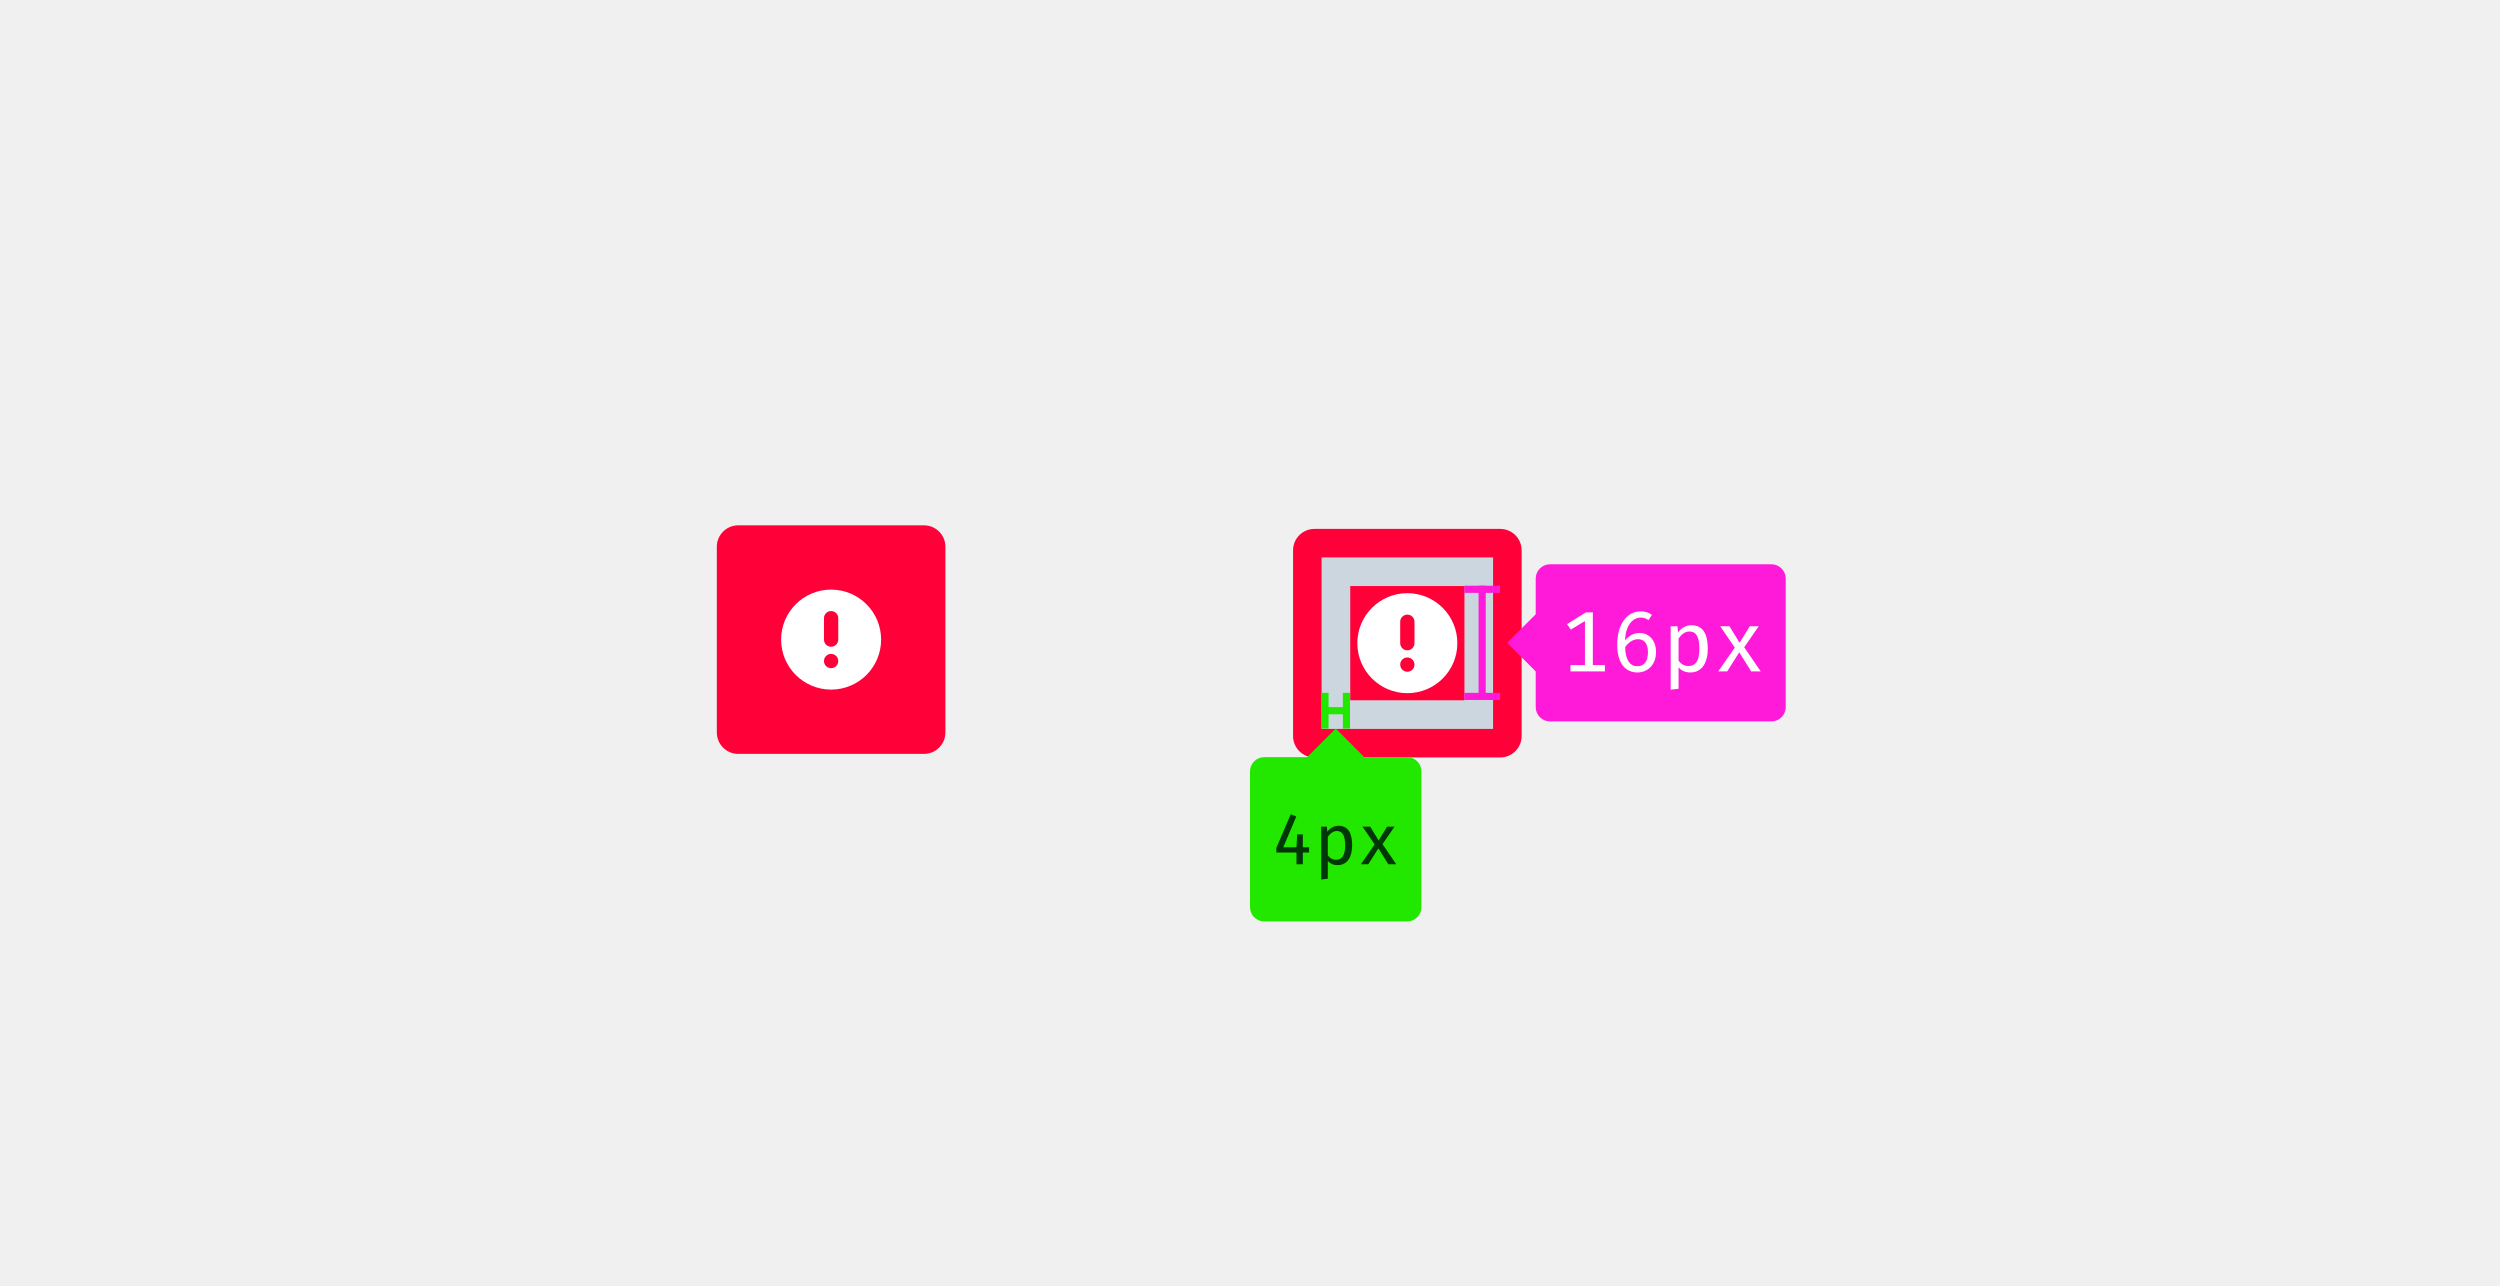
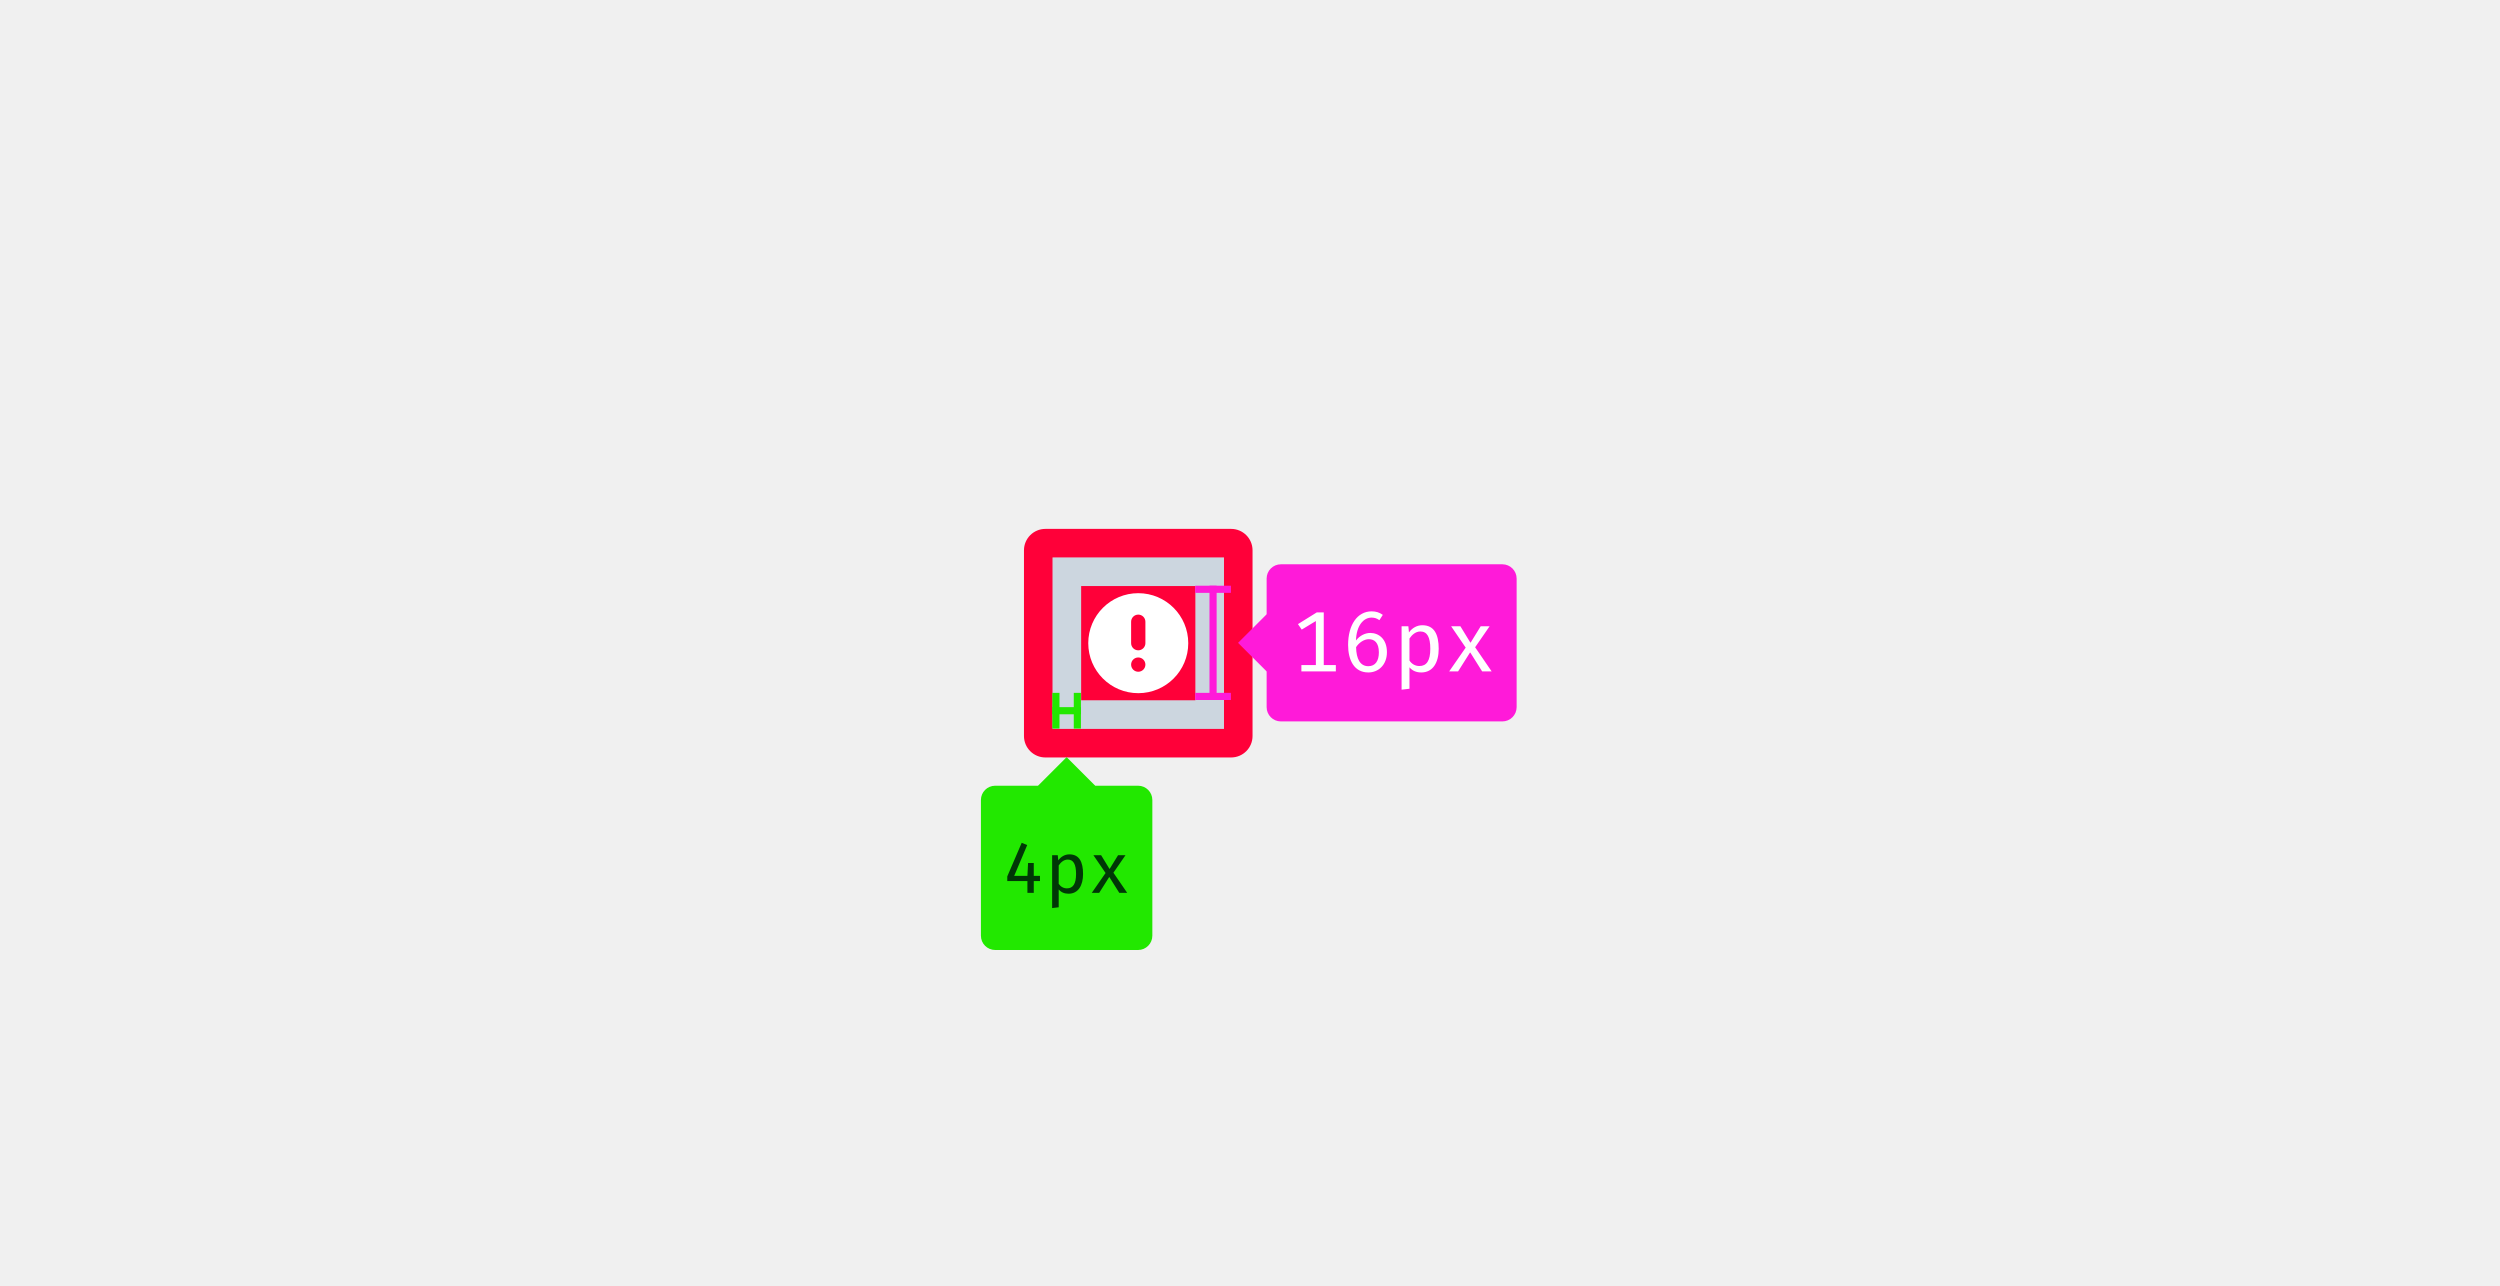
<svg xmlns="http://www.w3.org/2000/svg" width="350" height="180" viewBox="0 0 350 180">
-   <g fill="none" fill-rule="evenodd">
-     <g transform="translate(100 73)">
-       <g transform="translate(0 .5)">
-         <rect width="32" height="32" x=".356" y=".045" fill="#FF0039" rx="3" />
-         <g transform="translate(4.356 4.045)">
-           <rect width="24" height="24" />
-           <path fill="#FFF" d="M8,1 C11.866,1 15,4.134 15,8 C15,11.866 11.866,15 8,15 C4.134,15 1,11.866 1,8 C1,4.134 4.134,1 8,1 Z M8,4 C8.552,4 9,4.448 9,5 C9,5.552 8.552,6 8,6 C7.448,6 7,5.552 7,5 C7,4.448 7.448,4 8,4 Z M8,7 C8.552,7 9,7.448 9,8 L9,11 C9,11.552 8.552,12 8,12 C7.448,12 7,11.552 7,11 L7,8 C7,7.448 7.448,7 8,7 Z" transform="matrix(1 0 0 -1 4 20)" />
-         </g>
-       </g>
-       <g transform="translate(80.672 1)">
+   <g fill="none" fill-rule="evenodd" transform="translate(136 73)">
+     <g transform="translate(1 .5)">
+       <g transform="translate(6 .5)">
        <rect width="32" height="32" x=".356" y=".045" fill="#FF0039" rx="3" />
        <g transform="translate(4.356 4.045)">
          <rect width="20" height="20" x="2.002" y="2" stroke="#FFF" stroke-opacity=".8" stroke-width="4" />
          <rect width="20" height="20" x="2.002" y="2" stroke="#00FEFF" stroke-opacity=".2" stroke-width="4" />
          <path fill="#FFF" d="M8,1 C11.866,1 15,4.134 15,8 C15,11.866 11.866,15 8,15 C4.134,15 1,11.866 1,8 C1,4.134 4.134,1 8,1 Z M8,4 C8.552,4 9,4.448 9,5 C9,5.552 8.552,6 8,6 C7.448,6 7,5.552 7,5 C7,4.448 7.448,4 8,4 Z M8,7 C8.552,7 9,7.448 9,8 L9,11 C9,11.552 8.552,12 8,12 C7.448,12 7,11.552 7,11 L7,8 C7,7.448 7.448,7 8,7 Z" transform="matrix(1 0 0 -1 4 20)" />
        </g>
      </g>
-       <g fill="#22E800" transform="translate(75 24)">
-         <rect width="1" height="5" x="10" />
-         <rect width="1" height="5" x="13" />
-         <rect width="4" height="1" x="10" y="2" />
-         <polygon points="8 9 12 5 16 9 12 13" />
-         <rect width="24" height="23" y="9" rx="2" />
-       </g>
-       <g fill="#FF1AD9" transform="translate(105 6)">
-         <rect width="5" height="1" y="3" />
-         <rect width="5" height="1" y="18" />
-         <rect width="1" height="16" x="2" y="3" />
-         <polygon points="6 11 10 7 14 11 10 15" />
-         <rect width="35" height="22" x="10" rx="2" />
-       </g>
+       <rect width="1" height="5" x="10.328" y="23.5" fill="#22E800" />
+       <rect width="1" height="5" x="13.328" y="23.5" fill="#22E800" />
+       <rect width="4" height="1" x="10.328" y="25.5" fill="#22E800" />
+       <polygon fill="#22E800" points="8.328 36.5 12.328 32.5 16.328 36.5 12.328 40.5" />
+       <rect width="24" height="23" x=".328" y="36.5" fill="#22E800" rx="2" />
+       <rect width="5" height="1" x="30.328" y="8.5" fill="#FF1AD9" />
+       <rect width="5" height="1" x="30.328" y="23.5" fill="#FF1AD9" />
+       <rect width="1" height="16" x="32.328" y="8.5" fill="#FF1AD9" />
+       <polygon fill="#FF1AD9" points="36.328 16.5 40.328 12.5 44.328 16.5 40.328 20.5" />
+       <rect width="35" height="22" x="40.328" y="5.5" fill="#FF1AD9" rx="2" />
+       <path fill="#FFF" d="M47.222,19.612 L45.194,19.612 L45.194,20.5 L50.018,20.5 L50.018,19.612 L48.326,19.612 L48.326,12.232 L47.354,12.232 L44.714,13.876 L45.242,14.644 L47.222,13.444 L47.222,19.612 Z M56.594,12.58 L56.114,13.324 C55.754,13.06 55.406,12.964 55.022,12.964 C53.882,12.964 52.898,14.08 52.838,16.168 C53.366,15.472 54.134,15.112 54.842,15.112 C56.03,15.112 57.17,15.964 57.17,17.8 C57.17,19.588 55.982,20.644 54.566,20.644 C52.55,20.644 51.734,18.868 51.734,16.792 C51.734,13.996 53.018,12.088 55.034,12.088 C55.61,12.088 56.102,12.232 56.594,12.58 Z M54.638,15.988 C53.966,15.988 53.27,16.456 52.85,17.104 C52.886,18.76 53.426,19.768 54.566,19.768 C55.55,19.768 56.042,19.024 56.042,17.836 C56.042,16.456 55.406,15.988 54.638,15.988 Z M60.326,22.924 L59.222,23.056 L59.222,14.176 L60.17,14.176 L60.254,15.04 C60.722,14.392 61.394,14.032 62.126,14.032 C63.806,14.032 64.418,15.34 64.418,17.332 C64.418,19.252 63.614,20.644 61.982,20.644 C61.298,20.644 60.734,20.416 60.326,19.924 L60.326,22.924 Z M61.718,19.744 C62.726,19.744 63.242,18.988 63.242,17.332 C63.242,15.688 62.798,14.908 61.85,14.908 C61.178,14.908 60.662,15.388 60.326,15.892 L60.326,18.976 C60.65,19.468 61.142,19.744 61.718,19.744 Z M68.846,17.86 L70.502,20.5 L71.834,20.5 L69.518,17.116 L71.546,14.176 L70.298,14.176 L68.894,16.456 L68.846,16.456 L67.454,14.176 L66.158,14.176 L68.198,17.164 L65.882,20.5 L67.13,20.5 L68.798,17.86 L68.846,17.86 Z" />
+       <path fill="#003706" d="M8.598,49.85 L8.598,49.12 L7.728,49.12 L7.728,47.32 L6.928,47.32 L6.838,49.12 L4.988,49.12 L6.808,44.81 L6.038,44.49 L4.018,49.2 L4.018,49.85 L6.838,49.85 L6.838,51.5 L7.728,51.5 L7.728,49.85 L8.598,49.85 Z M11.218,53.52 L10.298,53.63 L10.298,46.23 L11.088,46.23 L11.158,46.95 C11.548,46.41 12.108,46.11 12.718,46.11 C14.118,46.11 14.628,47.2 14.628,48.86 C14.628,50.46 13.958,51.62 12.598,51.62 C12.028,51.62 11.558,51.43 11.218,51.02 L11.218,53.52 Z M12.378,50.87 C13.218,50.87 13.648,50.24 13.648,48.86 C13.648,47.49 13.278,46.84 12.488,46.84 C11.928,46.84 11.498,47.24 11.218,47.66 L11.218,50.23 C11.488,50.64 11.898,50.87 12.378,50.87 Z M18.318,49.3 L19.698,51.5 L20.808,51.5 L18.878,48.68 L20.568,46.23 L19.528,46.23 L18.358,48.13 L18.318,48.13 L17.158,46.23 L16.078,46.23 L17.778,48.72 L15.848,51.5 L16.888,51.5 L18.278,49.3 L18.318,49.3 Z" />
    </g>
-     <path fill="#FFF" d="M221.894,93.112 L219.866,93.112 L219.866,94 L224.69,94 L224.69,93.112 L222.998,93.112 L222.998,85.732 L222.026,85.732 L219.386,87.376 L219.914,88.144 L221.894,86.944 L221.894,93.112 Z M231.266,86.08 L230.786,86.824 C230.426,86.56 230.078,86.464 229.694,86.464 C228.554,86.464 227.57,87.58 227.51,89.668 C228.038,88.972 228.806,88.612 229.514,88.612 C230.702,88.612 231.842,89.464 231.842,91.3 C231.842,93.088 230.654,94.144 229.238,94.144 C227.222,94.144 226.406,92.368 226.406,90.292 C226.406,87.496 227.69,85.588 229.706,85.588 C230.282,85.588 230.774,85.732 231.266,86.08 Z M229.31,89.488 C228.638,89.488 227.942,89.956 227.522,90.604 C227.558,92.26 228.098,93.268 229.238,93.268 C230.222,93.268 230.714,92.524 230.714,91.336 C230.714,89.956 230.078,89.488 229.31,89.488 Z M234.998,96.424 L233.894,96.556 L233.894,87.676 L234.842,87.676 L234.926,88.54 C235.394,87.892 236.066,87.532 236.798,87.532 C238.478,87.532 239.09,88.84 239.09,90.832 C239.09,92.752 238.286,94.144 236.654,94.144 C235.97,94.144 235.406,93.916 234.998,93.424 L234.998,96.424 Z M236.39,93.244 C237.398,93.244 237.914,92.488 237.914,90.832 C237.914,89.188 237.47,88.408 236.522,88.408 C235.85,88.408 235.334,88.888 234.998,89.392 L234.998,92.476 C235.322,92.968 235.814,93.244 236.39,93.244 Z M243.518,91.36 L245.174,94 L246.506,94 L244.19,90.616 L246.218,87.676 L244.97,87.676 L243.566,89.956 L243.518,89.956 L242.126,87.676 L240.83,87.676 L242.87,90.664 L240.554,94 L241.802,94 L243.47,91.36 L243.518,91.36 Z" />
-     <path fill="#003706" d="M183.27,119.35 L183.27,118.62 L182.4,118.62 L182.4,116.82 L181.6,116.82 L181.51,118.62 L179.66,118.62 L181.48,114.31 L180.71,113.99 L178.69,118.7 L178.69,119.35 L181.51,119.35 L181.51,121 L182.4,121 L182.4,119.35 L183.27,119.35 Z M185.89,123.02 L184.97,123.13 L184.97,115.73 L185.76,115.73 L185.83,116.45 C186.22,115.91 186.78,115.61 187.39,115.61 C188.79,115.61 189.3,116.7 189.3,118.36 C189.3,119.96 188.63,121.12 187.27,121.12 C186.7,121.12 186.23,120.93 185.89,120.52 L185.89,123.02 Z M187.05,120.37 C187.89,120.37 188.32,119.74 188.32,118.36 C188.32,116.99 187.95,116.34 187.16,116.34 C186.6,116.34 186.17,116.74 185.89,117.16 L185.89,119.73 C186.16,120.14 186.57,120.37 187.05,120.37 Z M192.99,118.8 L194.37,121 L195.48,121 L193.55,118.18 L195.24,115.73 L194.2,115.73 L193.03,117.63 L192.99,117.63 L191.83,115.73 L190.75,115.73 L192.45,118.22 L190.52,121 L191.56,121 L192.95,118.8 L192.99,118.8 Z" />
  </g>
</svg>
